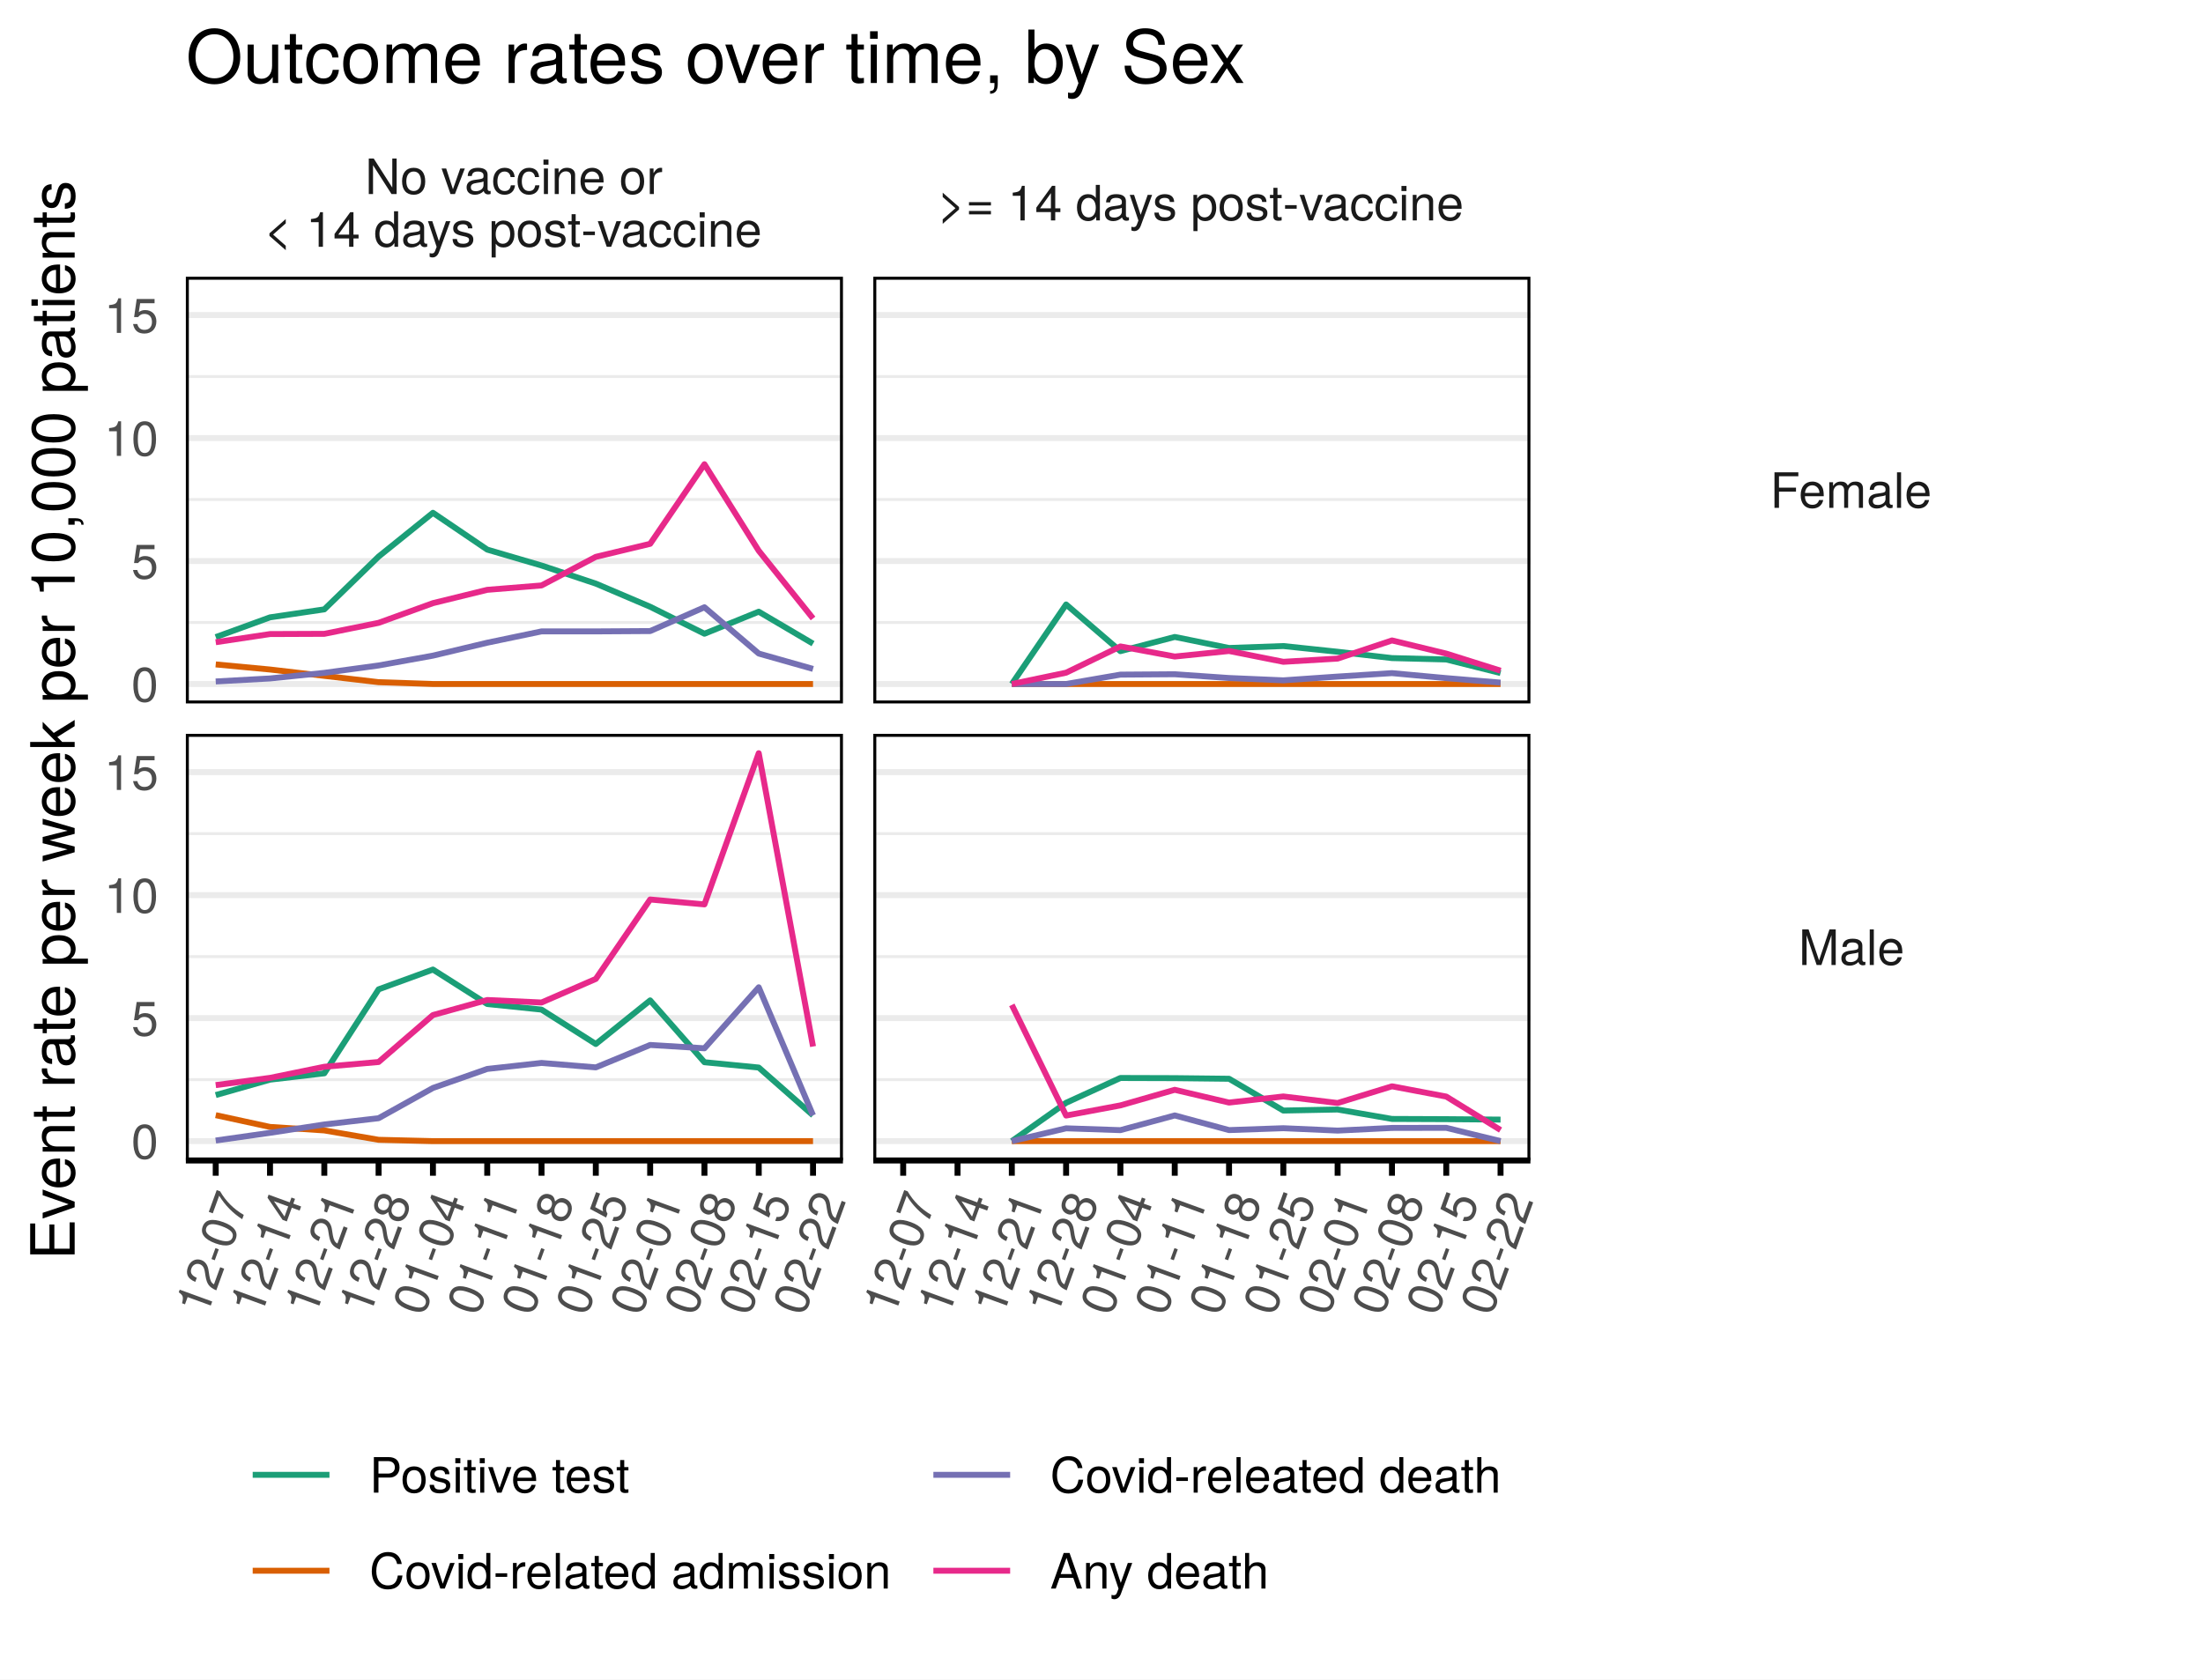
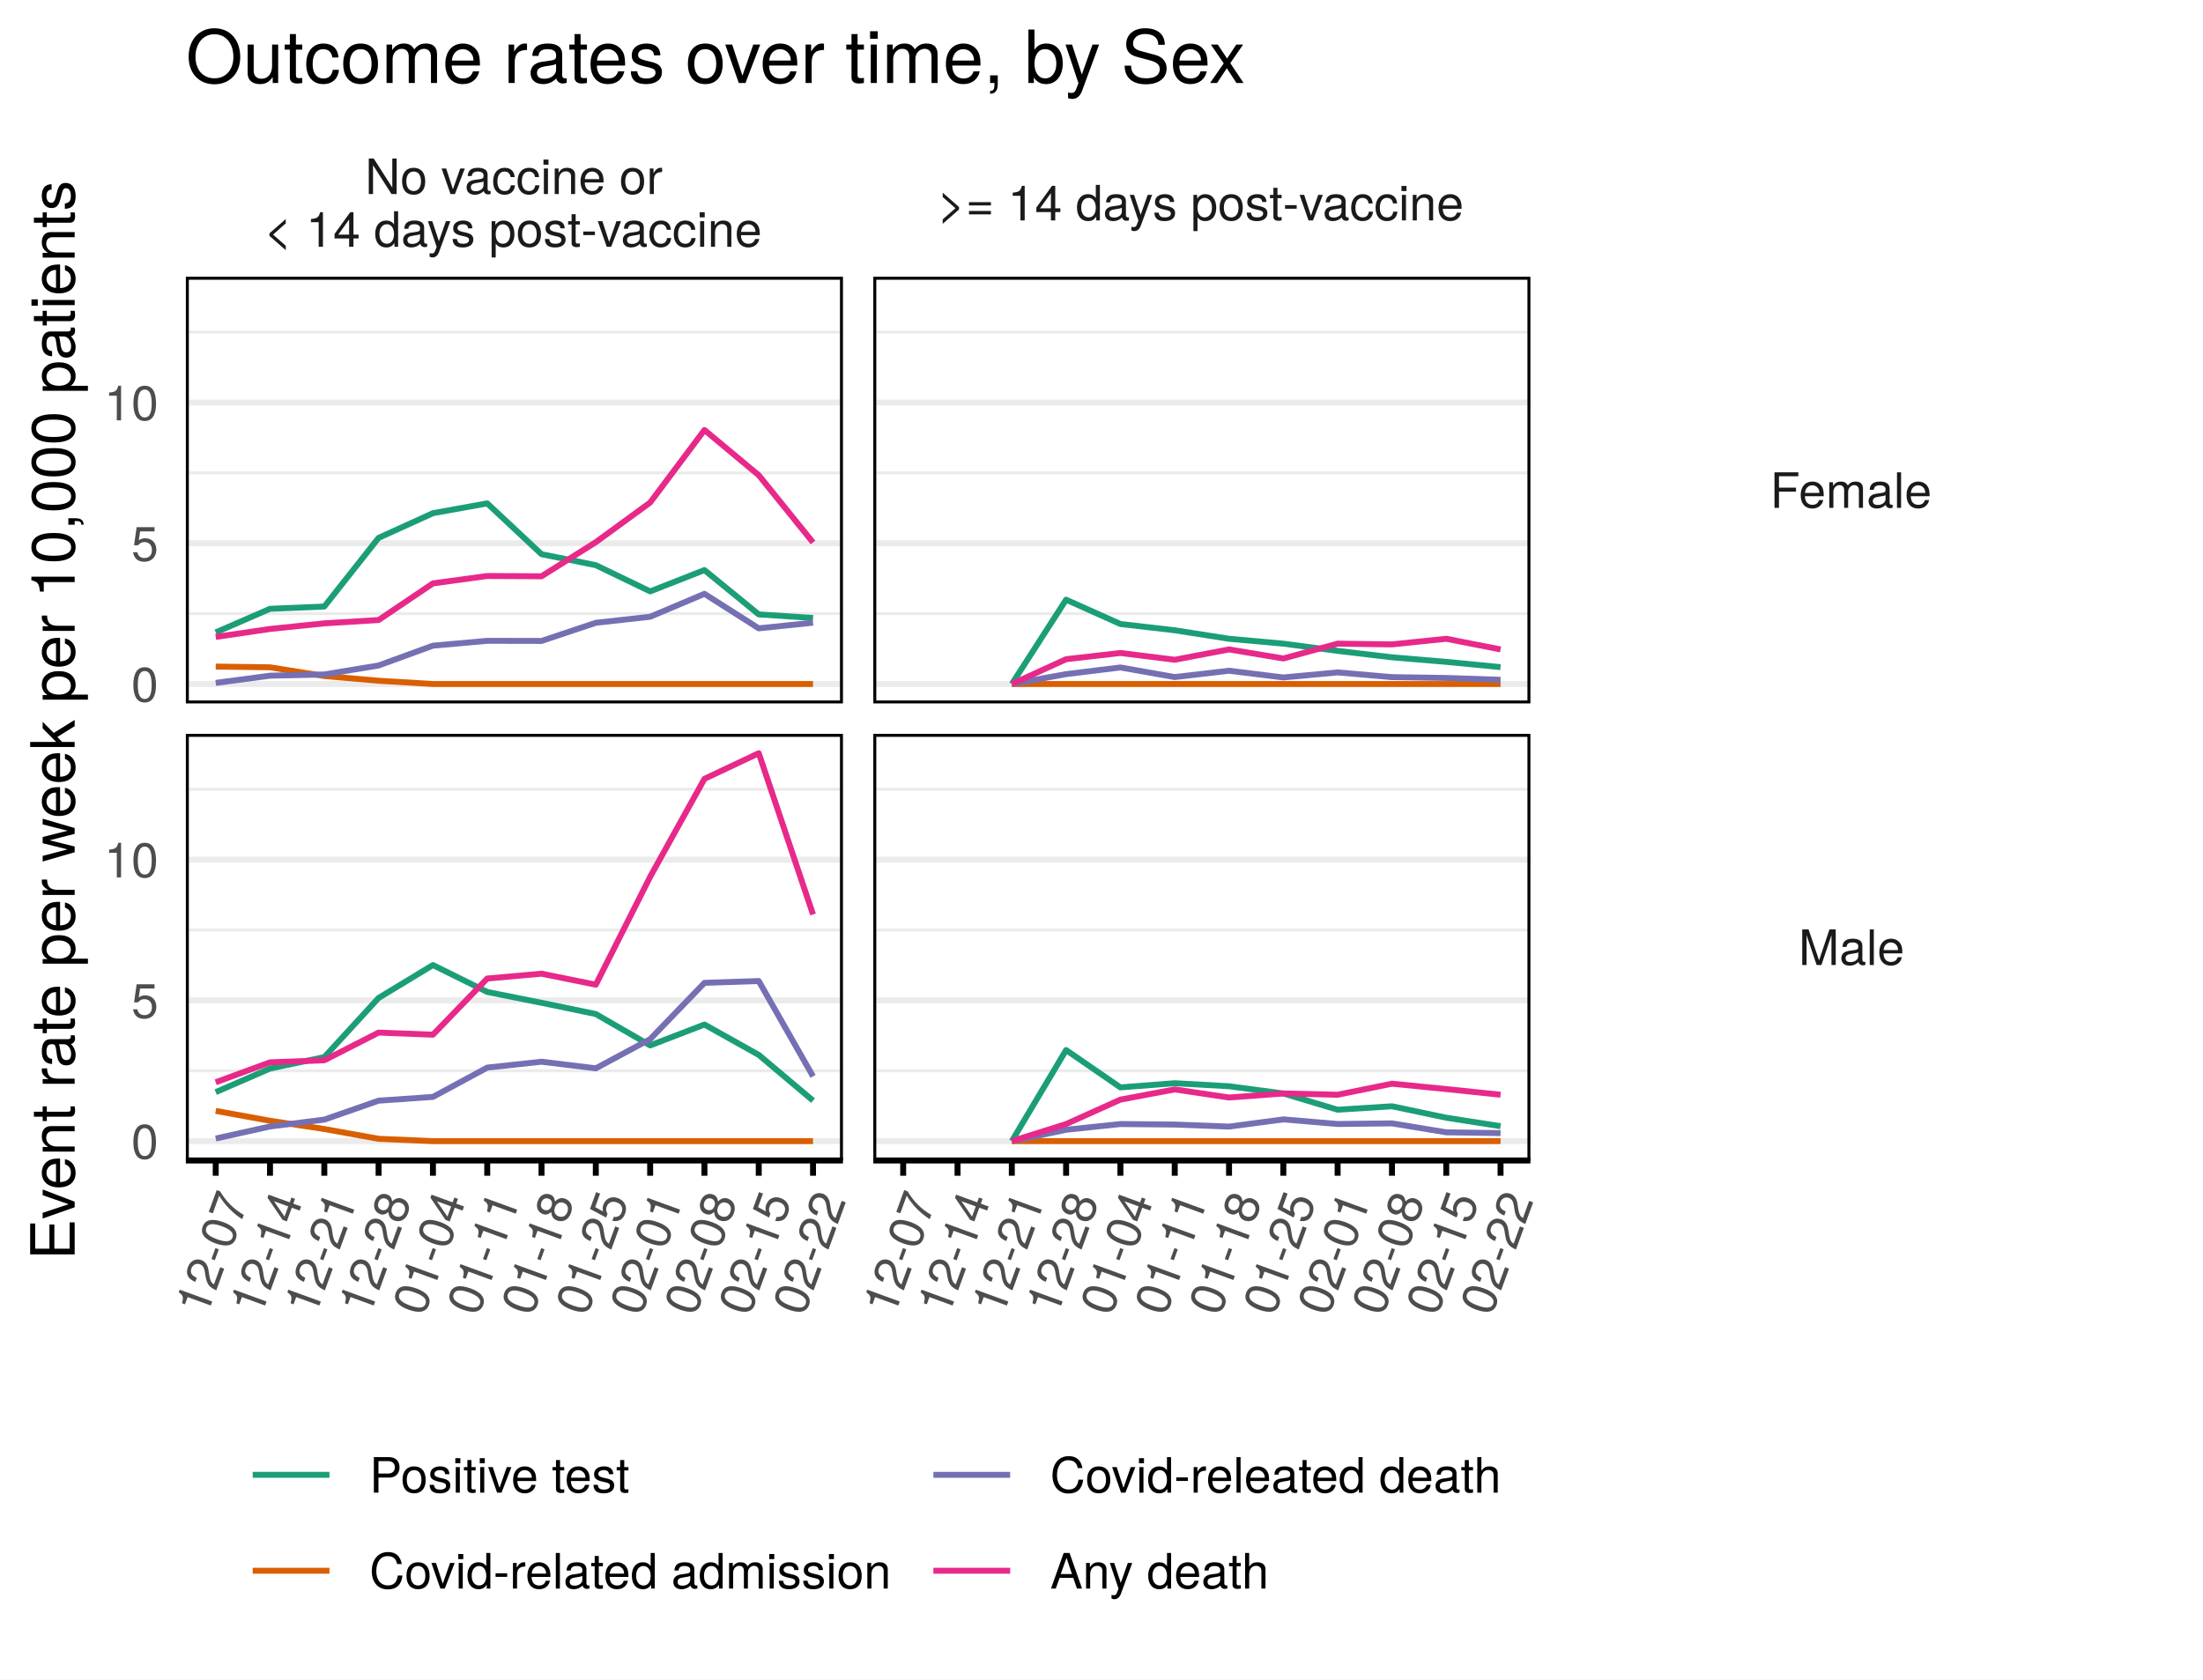
<svg xmlns="http://www.w3.org/2000/svg" viewBox="0 0 396.85 302.63">
  <defs>
    <style type="text/css">
    line, polyline, polygon, path, rect, circle {
      fill: none;
      stroke: #000000;
      stroke-linecap: round;
      stroke-linejoin: round;
      stroke-miterlimit: 10.00;
    }
  </style>
  </defs>
  <rect width="100%" height="100%" style="stroke: none; fill: #FFFFFF;" />
  <defs>
    <clipPath id="cpMzMuNDh8MTUxLjg1fDEyNi43NXw0OS44Nw==">
      <rect x="33.48" y="49.87" width="118.37" height="76.88" />
    </clipPath>
  </defs>
-   <polyline points="33.48,112.17 151.85,112.17 " style="stroke-width: 0.53; stroke: #EBEBEB; stroke-linecap: butt;" clip-path="url(#cpMzMuNDh8MTUxLjg1fDEyNi43NXw0OS44Nw==)" />
-   <polyline points="33.48,90.01 151.85,90.01 " style="stroke-width: 0.53; stroke: #EBEBEB; stroke-linecap: butt;" clip-path="url(#cpMzMuNDh8MTUxLjg1fDEyNi43NXw0OS44Nw==)" />
-   <polyline points="33.48,67.85 151.85,67.85 " style="stroke-width: 0.53; stroke: #EBEBEB; stroke-linecap: butt;" clip-path="url(#cpMzMuNDh8MTUxLjg1fDEyNi43NXw0OS44Nw==)" />
+   <polyline points="33.48,110.57 151.85,110.57 " style="stroke-width: 0.53; stroke: #EBEBEB; stroke-linecap: butt;" clip-path="url(#cpMzMuNDh8MTUxLjg1fDEyNi43NXw0OS44Nw==)" />
+   <polyline points="33.48,85.21 151.85,85.21 " style="stroke-width: 0.53; stroke: #EBEBEB; stroke-linecap: butt;" clip-path="url(#cpMzMuNDh8MTUxLjg1fDEyNi43NXw0OS44Nw==)" />
+   <polyline points="33.48,59.85 151.85,59.85 " style="stroke-width: 0.53; stroke: #EBEBEB; stroke-linecap: butt;" clip-path="url(#cpMzMuNDh8MTUxLjg1fDEyNi43NXw0OS44Nw==)" />
  <polyline points="33.48,123.25 151.85,123.25 " style="stroke-width: 1.07; stroke: #EBEBEB; stroke-linecap: butt;" clip-path="url(#cpMzMuNDh8MTUxLjg1fDEyNi43NXw0OS44Nw==)" />
-   <polyline points="33.48,101.09 151.85,101.09 " style="stroke-width: 1.07; stroke: #EBEBEB; stroke-linecap: butt;" clip-path="url(#cpMzMuNDh8MTUxLjg1fDEyNi43NXw0OS44Nw==)" />
-   <polyline points="33.48,78.93 151.85,78.93 " style="stroke-width: 1.07; stroke: #EBEBEB; stroke-linecap: butt;" clip-path="url(#cpMzMuNDh8MTUxLjg1fDEyNi43NXw0OS44Nw==)" />
-   <polyline points="33.48,56.77 151.85,56.77 " style="stroke-width: 1.07; stroke: #EBEBEB; stroke-linecap: butt;" clip-path="url(#cpMzMuNDh8MTUxLjg1fDEyNi43NXw0OS44Nw==)" />
-   <polyline points="38.86,114.80 48.64,111.24 58.42,109.80 68.20,100.29 77.99,92.40 87.77,99.03 97.55,101.90 107.33,105.16 117.12,109.33 126.90,114.19 136.68,110.22 146.46,115.98 " style="stroke-width: 1.07; stroke: #1B9E77; stroke-linecap: butt;" clip-path="url(#cpMzMuNDh8MTUxLjg1fDEyNi43NXw0OS44Nw==)" />
-   <polyline points="38.86,119.72 48.64,120.64 58.42,121.78 68.20,122.92 77.99,123.25 87.77,123.25 97.55,123.25 107.33,123.25 117.12,123.25 126.90,123.25 136.68,123.25 146.46,123.25 " style="stroke-width: 1.07; stroke: #D95F02; stroke-linecap: butt;" clip-path="url(#cpMzMuNDh8MTUxLjg1fDEyNi43NXw0OS44Nw==)" />
-   <polyline points="38.86,122.79 48.64,122.25 58.42,121.24 68.20,119.91 77.99,118.14 87.77,115.81 97.55,113.77 107.33,113.77 117.12,113.71 126.90,109.42 136.68,117.76 146.46,120.53 " style="stroke-width: 1.07; stroke: #7570B3; stroke-linecap: butt;" clip-path="url(#cpMzMuNDh8MTUxLjg1fDEyNi43NXw0OS44Nw==)" />
-   <polyline points="38.86,115.72 48.64,114.25 58.42,114.21 68.20,112.23 77.99,108.68 87.77,106.28 97.55,105.49 107.33,100.34 117.12,97.99 126.90,83.65 136.68,99.24 146.46,111.44 " style="stroke-width: 1.07; stroke: #E7298A; stroke-linecap: butt;" clip-path="url(#cpMzMuNDh8MTUxLjg1fDEyNi43NXw0OS44Nw==)" />
+   <polyline points="33.48,97.89 151.85,97.89 " style="stroke-width: 1.07; stroke: #EBEBEB; stroke-linecap: butt;" clip-path="url(#cpMzMuNDh8MTUxLjg1fDEyNi43NXw0OS44Nw==)" />
+   <polyline points="33.48,72.53 151.85,72.53 " style="stroke-width: 1.07; stroke: #EBEBEB; stroke-linecap: butt;" clip-path="url(#cpMzMuNDh8MTUxLjg1fDEyNi43NXw0OS44Nw==)" />
+   <polyline points="38.86,113.95 48.64,109.70 58.42,109.29 68.20,96.92 77.99,92.47 87.77,90.70 97.55,99.86 107.33,101.84 117.12,106.56 126.90,102.72 136.68,110.71 146.46,111.35 " style="stroke-width: 1.07; stroke: #1B9E77; stroke-linecap: butt;" clip-path="url(#cpMzMuNDh8MTUxLjg1fDEyNi43NXw0OS44Nw==)" />
+   <polyline points="38.86,120.11 48.64,120.24 58.42,121.81 68.20,122.66 77.99,123.25 87.77,123.25 97.55,123.25 107.33,123.25 117.12,123.25 126.90,123.25 136.68,123.25 146.46,123.25 " style="stroke-width: 1.07; stroke: #D95F02; stroke-linecap: butt;" clip-path="url(#cpMzMuNDh8MTUxLjg1fDEyNi43NXw0OS44Nw==)" />
+   <polyline points="38.86,123.05 48.64,121.75 58.42,121.53 68.20,119.91 77.99,116.34 87.77,115.47 97.55,115.49 107.33,112.22 117.12,111.13 126.90,107.00 136.68,113.22 146.46,112.20 " style="stroke-width: 1.07; stroke: #7570B3; stroke-linecap: butt;" clip-path="url(#cpMzMuNDh8MTUxLjg1fDEyNi43NXw0OS44Nw==)" />
+   <polyline points="38.86,114.77 48.64,113.33 58.42,112.32 68.20,111.72 77.99,105.12 87.77,103.79 97.55,103.84 107.33,97.69 117.12,90.55 126.90,77.48 136.68,85.63 146.46,97.75 " style="stroke-width: 1.07; stroke: #E7298A; stroke-linecap: butt;" clip-path="url(#cpMzMuNDh8MTUxLjg1fDEyNi43NXw0OS44Nw==)" />
  <rect x="33.48" y="49.87" width="118.37" height="76.88" style="stroke-width: 1.07;" clip-path="url(#cpMzMuNDh8MTUxLjg1fDEyNi43NXw0OS44Nw==)" />
  <defs>
    <clipPath id="cpMC4wMHwzOTYuODV8MzAyLjYzfDAuMDA=">
      <rect x="0.00" y="0.00" width="396.85" height="302.63" />
    </clipPath>
  </defs>
  <defs>
    <clipPath id="cpMzMuNDh8MTUxLjg1fDIwOS4xMXwxMzIuMjM=">
      <rect x="33.48" y="132.23" width="118.37" height="76.88" />
    </clipPath>
  </defs>
-   <polyline points="33.48,194.54 151.85,194.54 " style="stroke-width: 0.53; stroke: #EBEBEB; stroke-linecap: butt;" clip-path="url(#cpMzMuNDh8MTUxLjg1fDIwOS4xMXwxMzIuMjM=)" />
-   <polyline points="33.48,172.37 151.85,172.37 " style="stroke-width: 0.53; stroke: #EBEBEB; stroke-linecap: butt;" clip-path="url(#cpMzMuNDh8MTUxLjg1fDIwOS4xMXwxMzIuMjM=)" />
-   <polyline points="33.48,150.21 151.85,150.21 " style="stroke-width: 0.53; stroke: #EBEBEB; stroke-linecap: butt;" clip-path="url(#cpMzMuNDh8MTUxLjg1fDIwOS4xMXwxMzIuMjM=)" />
+   <polyline points="33.48,192.94 151.85,192.94 " style="stroke-width: 0.53; stroke: #EBEBEB; stroke-linecap: butt;" clip-path="url(#cpMzMuNDh8MTUxLjg1fDIwOS4xMXwxMzIuMjM=)" />
+   <polyline points="33.48,167.58 151.85,167.58 " style="stroke-width: 0.53; stroke: #EBEBEB; stroke-linecap: butt;" clip-path="url(#cpMzMuNDh8MTUxLjg1fDIwOS4xMXwxMzIuMjM=)" />
+   <polyline points="33.48,142.22 151.85,142.22 " style="stroke-width: 0.53; stroke: #EBEBEB; stroke-linecap: butt;" clip-path="url(#cpMzMuNDh8MTUxLjg1fDIwOS4xMXwxMzIuMjM=)" />
  <polyline points="33.48,205.62 151.85,205.62 " style="stroke-width: 1.07; stroke: #EBEBEB; stroke-linecap: butt;" clip-path="url(#cpMzMuNDh8MTUxLjg1fDIwOS4xMXwxMzIuMjM=)" />
-   <polyline points="33.48,183.45 151.85,183.45 " style="stroke-width: 1.07; stroke: #EBEBEB; stroke-linecap: butt;" clip-path="url(#cpMzMuNDh8MTUxLjg1fDIwOS4xMXwxMzIuMjM=)" />
-   <polyline points="33.48,161.29 151.85,161.29 " style="stroke-width: 1.07; stroke: #EBEBEB; stroke-linecap: butt;" clip-path="url(#cpMzMuNDh8MTUxLjg1fDIwOS4xMXwxMzIuMjM=)" />
-   <polyline points="33.48,139.13 151.85,139.13 " style="stroke-width: 1.07; stroke: #EBEBEB; stroke-linecap: butt;" clip-path="url(#cpMzMuNDh8MTUxLjg1fDIwOS4xMXwxMzIuMjM=)" />
-   <polyline points="38.86,197.32 48.64,194.54 58.42,193.40 68.20,178.27 77.99,174.70 87.77,180.91 97.55,181.92 107.33,188.12 117.12,180.26 126.90,191.40 136.68,192.36 146.46,200.97 " style="stroke-width: 1.07; stroke: #1B9E77; stroke-linecap: butt;" clip-path="url(#cpMzMuNDh8MTUxLjg1fDIwOS4xMXwxMzIuMjM=)" />
-   <polyline points="38.86,200.94 48.64,203.06 58.42,203.69 68.20,205.38 77.99,205.62 87.77,205.62 97.55,205.62 107.33,205.62 117.12,205.62 126.90,205.62 136.68,205.62 146.46,205.62 " style="stroke-width: 1.07; stroke: #D95F02; stroke-linecap: butt;" clip-path="url(#cpMzMuNDh8MTUxLjg1fDIwOS4xMXwxMzIuMjM=)" />
-   <polyline points="38.86,205.51 48.64,204.12 58.42,202.62 68.20,201.49 77.99,196.04 87.77,192.61 97.55,191.53 107.33,192.33 117.12,188.29 126.90,188.89 136.68,177.90 146.46,200.97 " style="stroke-width: 1.07; stroke: #7570B3; stroke-linecap: butt;" clip-path="url(#cpMzMuNDh8MTUxLjg1fDIwOS4xMXwxMzIuMjM=)" />
-   <polyline points="38.86,195.52 48.64,194.22 58.42,192.22 68.20,191.36 77.99,182.90 87.77,180.19 97.55,180.64 107.33,176.39 117.12,162.08 126.90,162.96 136.68,135.72 146.46,188.57 " style="stroke-width: 1.07; stroke: #E7298A; stroke-linecap: butt;" clip-path="url(#cpMzMuNDh8MTUxLjg1fDIwOS4xMXwxMzIuMjM=)" />
+   <polyline points="33.48,180.26 151.85,180.26 " style="stroke-width: 1.07; stroke: #EBEBEB; stroke-linecap: butt;" clip-path="url(#cpMzMuNDh8MTUxLjg1fDIwOS4xMXwxMzIuMjM=)" />
+   <polyline points="33.48,154.90 151.85,154.90 " style="stroke-width: 1.07; stroke: #EBEBEB; stroke-linecap: butt;" clip-path="url(#cpMzMuNDh8MTUxLjg1fDIwOS4xMXwxMzIuMjM=)" />
+   <polyline points="38.86,196.79 48.64,192.54 58.42,190.48 68.20,179.82 77.99,173.89 87.77,178.74 97.55,180.69 107.33,182.72 117.12,188.37 126.90,184.61 136.68,190.08 146.46,198.32 " style="stroke-width: 1.07; stroke: #1B9E77; stroke-linecap: butt;" clip-path="url(#cpMzMuNDh8MTUxLjg1fDIwOS4xMXwxMzIuMjM=)" />
+   <polyline points="38.86,200.17 48.64,201.95 58.42,203.44 68.20,205.20 77.99,205.62 87.77,205.62 97.55,205.62 107.33,205.62 117.12,205.62 126.90,205.62 136.68,205.62 146.46,205.62 " style="stroke-width: 1.07; stroke: #D95F02; stroke-linecap: butt;" clip-path="url(#cpMzMuNDh8MTUxLjg1fDIwOS4xMXwxMzIuMjM=)" />
+   <polyline points="38.86,205.15 48.64,202.98 58.42,201.74 68.20,198.33 77.99,197.65 87.77,192.37 97.55,191.31 107.33,192.50 117.12,187.24 126.90,177.10 136.68,176.77 146.46,193.95 " style="stroke-width: 1.07; stroke: #7570B3; stroke-linecap: butt;" clip-path="url(#cpMzMuNDh8MTUxLjg1fDIwOS4xMXwxMzIuMjM=)" />
+   <polyline points="38.86,195.01 48.64,191.42 58.42,191.05 68.20,186.06 77.99,186.44 87.77,176.32 97.55,175.45 107.33,177.43 117.12,157.99 126.90,140.34 136.68,135.72 146.46,164.77 " style="stroke-width: 1.07; stroke: #E7298A; stroke-linecap: butt;" clip-path="url(#cpMzMuNDh8MTUxLjg1fDIwOS4xMXwxMzIuMjM=)" />
  <rect x="33.48" y="132.23" width="118.37" height="76.88" style="stroke-width: 1.07;" clip-path="url(#cpMzMuNDh8MTUxLjg1fDIwOS4xMXwxMzIuMjM=)" />
  <defs>
    <clipPath id="cpMC4wMHwzOTYuODV8MzAyLjYzfDAuMDA=">
      <rect x="0.00" y="0.00" width="396.85" height="302.63" />
    </clipPath>
  </defs>
  <defs>
    <clipPath id="cpMTU3LjMyfDI3NS42OXwxMjYuNzV8NDkuODc=">
      <rect x="157.32" y="49.87" width="118.37" height="76.88" />
    </clipPath>
  </defs>
-   <polyline points="157.32,112.17 275.69,112.17 " style="stroke-width: 0.53; stroke: #EBEBEB; stroke-linecap: butt;" clip-path="url(#cpMTU3LjMyfDI3NS42OXwxMjYuNzV8NDkuODc=)" />
-   <polyline points="157.32,90.01 275.69,90.01 " style="stroke-width: 0.53; stroke: #EBEBEB; stroke-linecap: butt;" clip-path="url(#cpMTU3LjMyfDI3NS42OXwxMjYuNzV8NDkuODc=)" />
-   <polyline points="157.32,67.85 275.69,67.85 " style="stroke-width: 0.53; stroke: #EBEBEB; stroke-linecap: butt;" clip-path="url(#cpMTU3LjMyfDI3NS42OXwxMjYuNzV8NDkuODc=)" />
+   <polyline points="157.32,110.57 275.69,110.57 " style="stroke-width: 0.53; stroke: #EBEBEB; stroke-linecap: butt;" clip-path="url(#cpMTU3LjMyfDI3NS42OXwxMjYuNzV8NDkuODc=)" />
+   <polyline points="157.32,85.21 275.69,85.21 " style="stroke-width: 0.53; stroke: #EBEBEB; stroke-linecap: butt;" clip-path="url(#cpMTU3LjMyfDI3NS42OXwxMjYuNzV8NDkuODc=)" />
+   <polyline points="157.32,59.85 275.69,59.85 " style="stroke-width: 0.53; stroke: #EBEBEB; stroke-linecap: butt;" clip-path="url(#cpMTU3LjMyfDI3NS42OXwxMjYuNzV8NDkuODc=)" />
  <polyline points="157.32,123.25 275.69,123.25 " style="stroke-width: 1.07; stroke: #EBEBEB; stroke-linecap: butt;" clip-path="url(#cpMTU3LjMyfDI3NS42OXwxMjYuNzV8NDkuODc=)" />
-   <polyline points="157.32,101.09 275.69,101.09 " style="stroke-width: 1.07; stroke: #EBEBEB; stroke-linecap: butt;" clip-path="url(#cpMTU3LjMyfDI3NS42OXwxMjYuNzV8NDkuODc=)" />
-   <polyline points="157.32,78.93 275.69,78.93 " style="stroke-width: 1.07; stroke: #EBEBEB; stroke-linecap: butt;" clip-path="url(#cpMTU3LjMyfDI3NS42OXwxMjYuNzV8NDkuODc=)" />
-   <polyline points="157.32,56.77 275.69,56.77 " style="stroke-width: 1.07; stroke: #EBEBEB; stroke-linecap: butt;" clip-path="url(#cpMTU3LjMyfDI3NS42OXwxMjYuNzV8NDkuODc=)" />
-   <polyline points="182.27,123.25 192.05,108.92 201.83,117.33 211.62,114.77 221.40,116.76 231.18,116.41 240.96,117.44 250.75,118.58 260.53,118.83 270.31,121.28 " style="stroke-width: 1.07; stroke: #1B9E77; stroke-linecap: butt;" clip-path="url(#cpMTU3LjMyfDI3NS42OXwxMjYuNzV8NDkuODc=)" />
+   <polyline points="157.32,97.89 275.69,97.89 " style="stroke-width: 1.07; stroke: #EBEBEB; stroke-linecap: butt;" clip-path="url(#cpMTU3LjMyfDI3NS42OXwxMjYuNzV8NDkuODc=)" />
+   <polyline points="157.32,72.53 275.69,72.53 " style="stroke-width: 1.07; stroke: #EBEBEB; stroke-linecap: butt;" clip-path="url(#cpMTU3LjMyfDI3NS42OXwxMjYuNzV8NDkuODc=)" />
+   <polyline points="182.27,123.25 192.05,108.06 201.83,112.44 211.62,113.57 221.40,115.10 231.18,115.98 240.96,117.28 250.75,118.44 260.53,119.26 270.31,120.21 " style="stroke-width: 1.07; stroke: #1B9E77; stroke-linecap: butt;" clip-path="url(#cpMTU3LjMyfDI3NS42OXwxMjYuNzV8NDkuODc=)" />
  <polyline points="182.27,123.25 192.05,123.25 201.83,123.25 211.62,123.25 221.40,123.25 231.18,123.25 240.96,123.25 250.75,123.25 260.53,123.25 270.31,123.25 " style="stroke-width: 1.07; stroke: #D95F02; stroke-linecap: butt;" clip-path="url(#cpMTU3LjMyfDI3NS42OXwxMjYuNzV8NDkuODc=)" />
-   <polyline points="182.27,123.25 192.05,123.25 201.83,121.56 211.62,121.49 221.40,122.17 231.18,122.59 240.96,121.91 250.75,121.29 260.53,122.19 270.31,123.00 " style="stroke-width: 1.07; stroke: #7570B3; stroke-linecap: butt;" clip-path="url(#cpMTU3LjMyfDI3NS42OXwxMjYuNzV8NDkuODc=)" />
-   <polyline points="182.27,123.25 192.05,121.21 201.83,116.48 211.62,118.30 221.40,117.30 231.18,119.25 240.96,118.67 250.75,115.40 260.53,117.77 270.31,120.85 " style="stroke-width: 1.07; stroke: #E7298A; stroke-linecap: butt;" clip-path="url(#cpMTU3LjMyfDI3NS42OXwxMjYuNzV8NDkuODc=)" />
+   <polyline points="182.27,123.25 192.05,121.47 201.83,120.27 211.62,122.00 221.40,120.86 231.18,122.07 240.96,121.16 250.75,122.01 260.53,122.16 270.31,122.49 " style="stroke-width: 1.07; stroke: #7570B3; stroke-linecap: butt;" clip-path="url(#cpMTU3LjMyfDI3NS42OXwxMjYuNzV8NDkuODc=)" />
+   <polyline points="182.27,123.25 192.05,118.78 201.83,117.66 211.62,118.88 221.40,117.02 231.18,118.65 240.96,115.98 250.75,116.11 260.53,115.10 270.31,117.02 " style="stroke-width: 1.07; stroke: #E7298A; stroke-linecap: butt;" clip-path="url(#cpMTU3LjMyfDI3NS42OXwxMjYuNzV8NDkuODc=)" />
  <rect x="157.32" y="49.87" width="118.37" height="76.88" style="stroke-width: 1.07;" clip-path="url(#cpMTU3LjMyfDI3NS42OXwxMjYuNzV8NDkuODc=)" />
  <defs>
    <clipPath id="cpMC4wMHwzOTYuODV8MzAyLjYzfDAuMDA=">
      <rect x="0.00" y="0.00" width="396.85" height="302.63" />
    </clipPath>
  </defs>
  <defs>
    <clipPath id="cpMTU3LjMyfDI3NS42OXwyMDkuMTF8MTMyLjIz">
      <rect x="157.32" y="132.23" width="118.37" height="76.88" />
    </clipPath>
  </defs>
-   <polyline points="157.32,194.54 275.69,194.54 " style="stroke-width: 0.53; stroke: #EBEBEB; stroke-linecap: butt;" clip-path="url(#cpMTU3LjMyfDI3NS42OXwyMDkuMTF8MTMyLjIz)" />
-   <polyline points="157.32,172.37 275.69,172.37 " style="stroke-width: 0.53; stroke: #EBEBEB; stroke-linecap: butt;" clip-path="url(#cpMTU3LjMyfDI3NS42OXwyMDkuMTF8MTMyLjIz)" />
-   <polyline points="157.32,150.21 275.69,150.21 " style="stroke-width: 0.53; stroke: #EBEBEB; stroke-linecap: butt;" clip-path="url(#cpMTU3LjMyfDI3NS42OXwyMDkuMTF8MTMyLjIz)" />
+   <polyline points="157.32,192.94 275.69,192.94 " style="stroke-width: 0.53; stroke: #EBEBEB; stroke-linecap: butt;" clip-path="url(#cpMTU3LjMyfDI3NS42OXwyMDkuMTF8MTMyLjIz)" />
+   <polyline points="157.32,167.58 275.69,167.58 " style="stroke-width: 0.53; stroke: #EBEBEB; stroke-linecap: butt;" clip-path="url(#cpMTU3LjMyfDI3NS42OXwyMDkuMTF8MTMyLjIz)" />
+   <polyline points="157.32,142.22 275.69,142.22 " style="stroke-width: 0.53; stroke: #EBEBEB; stroke-linecap: butt;" clip-path="url(#cpMTU3LjMyfDI3NS42OXwyMDkuMTF8MTMyLjIz)" />
  <polyline points="157.32,205.62 275.69,205.62 " style="stroke-width: 1.07; stroke: #EBEBEB; stroke-linecap: butt;" clip-path="url(#cpMTU3LjMyfDI3NS42OXwyMDkuMTF8MTMyLjIz)" />
-   <polyline points="157.32,183.45 275.69,183.45 " style="stroke-width: 1.07; stroke: #EBEBEB; stroke-linecap: butt;" clip-path="url(#cpMTU3LjMyfDI3NS42OXwyMDkuMTF8MTMyLjIz)" />
-   <polyline points="157.32,161.29 275.69,161.29 " style="stroke-width: 1.07; stroke: #EBEBEB; stroke-linecap: butt;" clip-path="url(#cpMTU3LjMyfDI3NS42OXwyMDkuMTF8MTMyLjIz)" />
-   <polyline points="157.32,139.13 275.69,139.13 " style="stroke-width: 1.07; stroke: #EBEBEB; stroke-linecap: butt;" clip-path="url(#cpMTU3LjMyfDI3NS42OXwyMDkuMTF8MTMyLjIz)" />
-   <polyline points="182.27,205.62 192.05,198.71 201.83,194.24 211.62,194.27 221.40,194.38 231.18,200.11 240.96,199.92 250.75,201.62 260.53,201.66 270.31,201.74 " style="stroke-width: 1.07; stroke: #1B9E77; stroke-linecap: butt;" clip-path="url(#cpMTU3LjMyfDI3NS42OXwyMDkuMTF8MTMyLjIz)" />
+   <polyline points="157.32,180.26 275.69,180.26 " style="stroke-width: 1.07; stroke: #EBEBEB; stroke-linecap: butt;" clip-path="url(#cpMTU3LjMyfDI3NS42OXwyMDkuMTF8MTMyLjIz)" />
+   <polyline points="157.32,154.90 275.69,154.90 " style="stroke-width: 1.07; stroke: #EBEBEB; stroke-linecap: butt;" clip-path="url(#cpMTU3LjMyfDI3NS42OXwyMDkuMTF8MTMyLjIz)" />
+   <polyline points="182.27,205.62 192.05,189.21 201.83,195.94 211.62,195.18 221.40,195.73 231.18,197.03 240.96,199.96 250.75,199.34 260.53,201.40 270.31,202.93 " style="stroke-width: 1.07; stroke: #1B9E77; stroke-linecap: butt;" clip-path="url(#cpMTU3LjMyfDI3NS42OXwyMDkuMTF8MTMyLjIz)" />
  <polyline points="182.27,205.62 192.05,205.62 201.83,205.62 211.62,205.62 221.40,205.62 231.18,205.62 240.96,205.62 250.75,205.62 260.53,205.62 270.31,205.62 " style="stroke-width: 1.07; stroke: #D95F02; stroke-linecap: butt;" clip-path="url(#cpMTU3LjMyfDI3NS42OXwyMDkuMTF8MTMyLjIz)" />
-   <polyline points="182.27,205.62 192.05,203.31 201.83,203.64 211.62,200.99 221.40,203.63 231.18,203.29 240.96,203.72 250.75,203.24 260.53,203.22 270.31,205.62 " style="stroke-width: 1.07; stroke: #7570B3; stroke-linecap: butt;" clip-path="url(#cpMTU3LjMyfDI3NS42OXwyMDkuMTF8MTMyLjIz)" />
-   <polyline points="182.27,181.07 192.05,201.01 201.83,199.18 211.62,196.37 221.40,198.67 231.18,197.57 240.96,198.75 250.75,195.74 260.53,197.59 270.31,203.62 " style="stroke-width: 1.07; stroke: #E7298A; stroke-linecap: butt;" clip-path="url(#cpMTU3LjMyfDI3NS42OXwyMDkuMTF8MTMyLjIz)" />
+   <polyline points="182.27,205.62 192.05,203.57 201.83,202.54 211.62,202.63 221.40,203.00 231.18,201.70 240.96,202.53 250.75,202.42 260.53,204.03 270.31,204.17 " style="stroke-width: 1.07; stroke: #7570B3; stroke-linecap: butt;" clip-path="url(#cpMTU3LjMyfDI3NS42OXwyMDkuMTF8MTMyLjIz)" />
+   <polyline points="182.27,205.62 192.05,202.54 201.83,198.14 211.62,196.30 221.40,197.76 231.18,197.03 240.96,197.26 250.75,195.27 260.53,196.24 270.31,197.26 " style="stroke-width: 1.07; stroke: #E7298A; stroke-linecap: butt;" clip-path="url(#cpMTU3LjMyfDI3NS42OXwyMDkuMTF8MTMyLjIz)" />
  <rect x="157.32" y="132.23" width="118.37" height="76.88" style="stroke-width: 1.07;" clip-path="url(#cpMTU3LjMyfDI3NS42OXwyMDkuMTF8MTMyLjIz)" />
  <defs>
    <clipPath id="cpMC4wMHwzOTYuODV8MzAyLjYzfDAuMDA=">
      <rect x="0.00" y="0.00" width="396.85" height="302.63" />
    </clipPath>
  </defs>
  <defs>
    <clipPath id="cpMzMuNDh8MTUxLjg1fDQ5Ljg3fDIzLjE1">
      <rect x="33.48" y="23.15" width="118.37" height="26.71" />
    </clipPath>
  </defs>
  <defs>
    <clipPath id="cpMzMuNDh8MTUxLjg1fDQ5LjgxfDIzLjIx">
      <rect x="33.48" y="23.21" width="118.37" height="26.60" />
    </clipPath>
  </defs>
  <g clip-path="url(#cpMzMuNDh8MTUxLjg1fDQ5LjgxfDIzLjIx)">
    <text x="65.76" y="34.97" style="font-size: 8.80px; fill: #1A1A1A; font-family: TeX Gyre Heros;" textLength="53.79px" lengthAdjust="spacingAndGlyphs">No vaccine or</text>
  </g>
  <g clip-path="url(#cpMzMuNDh8MTUxLjg1fDQ5LjgxfDIzLjIx)">
    <text x="47.54" y="44.47" style="font-size: 8.80px; fill: #1A1A1A; font-family: TeX Gyre Heros;" textLength="90.24px" lengthAdjust="spacingAndGlyphs">&lt; 14 days post-vaccine</text>
  </g>
  <defs>
    <clipPath id="cpMzMuNDh8MTUxLjg1fDQ5Ljg3fDIzLjE1">
      <rect x="33.48" y="23.15" width="118.37" height="26.71" />
    </clipPath>
  </defs>
  <defs>
    <clipPath id="cpMC4wMHwzOTYuODV8MzAyLjYzfDAuMDA=">
      <rect x="0.00" y="0.00" width="396.85" height="302.63" />
    </clipPath>
  </defs>
  <defs>
    <clipPath id="cpMTU3LjMyfDI3NS42OXw0OS44N3wyMy4xNQ==">
      <rect x="157.32" y="23.15" width="118.37" height="26.71" />
    </clipPath>
  </defs>
  <defs>
    <clipPath id="cpMTU3LjMyfDI3NS42OXw0OS44MXwyMy4yMQ==">
      <rect x="157.32" y="23.21" width="118.37" height="26.60" />
    </clipPath>
  </defs>
  <g clip-path="url(#cpMTU3LjMyfDI3NS42OXw0OS44MXwyMy4yMQ==)">
    <text x="168.82" y="39.72" style="font-size: 8.80px; fill: #1A1A1A; font-family: TeX Gyre Heros;" textLength="95.38px" lengthAdjust="spacingAndGlyphs">&gt;= 14 days post-vaccine</text>
  </g>
  <defs>
    <clipPath id="cpMTU3LjMyfDI3NS42OXw0OS44N3wyMy4xNQ==">
      <rect x="157.32" y="23.15" width="118.37" height="26.71" />
    </clipPath>
  </defs>
  <defs>
    <clipPath id="cpMC4wMHwzOTYuODV8MzAyLjYzfDAuMDA=">
      <rect x="0.00" y="0.00" width="396.85" height="302.63" />
    </clipPath>
  </defs>
  <defs>
    <clipPath id="cpMjc1LjY5fDM5MS4zN3wxMjYuNzV8NDkuODc=">
      <rect x="275.69" y="49.87" width="115.68" height="76.88" />
    </clipPath>
  </defs>
  <defs>
    <clipPath id="cpMzE0LjQ4fDM1Mi41OXwxMjYuNzV8NDkuODc=">
      <rect x="314.48" y="49.87" width="38.11" height="76.88" />
    </clipPath>
  </defs>
  <g clip-path="url(#cpMzE0LjQ4fDM1Mi41OXwxMjYuNzV8NDkuODc=)">
    <text x="318.86" y="91.51" style="font-size: 8.80px; fill: #1A1A1A; font-family: TeX Gyre Heros;" textLength="29.34px" lengthAdjust="spacingAndGlyphs">Female</text>
  </g>
  <defs>
    <clipPath id="cpMjc1LjY5fDM5MS4zN3wxMjYuNzV8NDkuODc=">
      <rect x="275.69" y="49.87" width="115.68" height="76.88" />
    </clipPath>
  </defs>
  <defs>
    <clipPath id="cpMC4wMHwzOTYuODV8MzAyLjYzfDAuMDA=">
      <rect x="0.00" y="0.00" width="396.85" height="302.63" />
    </clipPath>
  </defs>
  <defs>
    <clipPath id="cpMjc1LjY5fDM5MS4zN3wyMDkuMTF8MTMyLjIz">
      <rect x="275.69" y="132.23" width="115.68" height="76.88" />
    </clipPath>
  </defs>
  <defs>
    <clipPath id="cpMzE0LjQ4fDM1Mi41OXwyMDkuMTF8MTMyLjIz">
      <rect x="314.48" y="132.23" width="38.11" height="76.88" />
    </clipPath>
  </defs>
  <g clip-path="url(#cpMzE0LjQ4fDM1Mi41OXwyMDkuMTF8MTMyLjIz)">
    <text x="324.00" y="173.88" style="font-size: 8.80px; fill: #1A1A1A; font-family: TeX Gyre Heros;" textLength="19.07px" lengthAdjust="spacingAndGlyphs">Male</text>
  </g>
  <defs>
    <clipPath id="cpMjc1LjY5fDM5MS4zN3wyMDkuMTF8MTMyLjIz">
      <rect x="275.69" y="132.23" width="115.68" height="76.88" />
    </clipPath>
  </defs>
  <defs>
    <clipPath id="cpMC4wMHwzOTYuODV8MzAyLjYzfDAuMDA=">
      <rect x="0.00" y="0.00" width="396.85" height="302.63" />
    </clipPath>
  </defs>
  <polyline points="33.48,209.11 151.85,209.11 " style="stroke-width: 1.07; stroke-linecap: butt;" clip-path="url(#cpMC4wMHwzOTYuODV8MzAyLjYzfDAuMDA=)" />
  <polyline points="38.86,211.85 38.86,209.11 " style="stroke-width: 1.07; stroke-linecap: butt;" clip-path="url(#cpMC4wMHwzOTYuODV8MzAyLjYzfDAuMDA=)" />
  <polyline points="48.64,211.85 48.64,209.11 " style="stroke-width: 1.07; stroke-linecap: butt;" clip-path="url(#cpMC4wMHwzOTYuODV8MzAyLjYzfDAuMDA=)" />
  <polyline points="58.42,211.85 58.42,209.11 " style="stroke-width: 1.07; stroke-linecap: butt;" clip-path="url(#cpMC4wMHwzOTYuODV8MzAyLjYzfDAuMDA=)" />
  <polyline points="68.20,211.85 68.20,209.11 " style="stroke-width: 1.07; stroke-linecap: butt;" clip-path="url(#cpMC4wMHwzOTYuODV8MzAyLjYzfDAuMDA=)" />
  <polyline points="77.99,211.85 77.99,209.11 " style="stroke-width: 1.07; stroke-linecap: butt;" clip-path="url(#cpMC4wMHwzOTYuODV8MzAyLjYzfDAuMDA=)" />
  <polyline points="87.77,211.85 87.77,209.11 " style="stroke-width: 1.07; stroke-linecap: butt;" clip-path="url(#cpMC4wMHwzOTYuODV8MzAyLjYzfDAuMDA=)" />
  <polyline points="97.55,211.85 97.55,209.11 " style="stroke-width: 1.07; stroke-linecap: butt;" clip-path="url(#cpMC4wMHwzOTYuODV8MzAyLjYzfDAuMDA=)" />
  <polyline points="107.33,211.85 107.33,209.11 " style="stroke-width: 1.07; stroke-linecap: butt;" clip-path="url(#cpMC4wMHwzOTYuODV8MzAyLjYzfDAuMDA=)" />
  <polyline points="117.12,211.85 117.12,209.11 " style="stroke-width: 1.07; stroke-linecap: butt;" clip-path="url(#cpMC4wMHwzOTYuODV8MzAyLjYzfDAuMDA=)" />
  <polyline points="126.90,211.85 126.90,209.11 " style="stroke-width: 1.07; stroke-linecap: butt;" clip-path="url(#cpMC4wMHwzOTYuODV8MzAyLjYzfDAuMDA=)" />
  <polyline points="136.68,211.85 136.68,209.11 " style="stroke-width: 1.07; stroke-linecap: butt;" clip-path="url(#cpMC4wMHwzOTYuODV8MzAyLjYzfDAuMDA=)" />
  <polyline points="146.46,211.85 146.46,209.11 " style="stroke-width: 1.07; stroke-linecap: butt;" clip-path="url(#cpMC4wMHwzOTYuODV8MzAyLjYzfDAuMDA=)" />
  <g clip-path="url(#cpMC4wMHwzOTYuODV8MzAyLjYzfDAuMDA=)">
    <text transform="translate(37.19,237.38) rotate(-70)" style="font-size: 8.80px; fill: #4D4D4D; font-family: TeX Gyre Heros;" textLength="22.50px" lengthAdjust="spacingAndGlyphs">12-07</text>
  </g>
  <g clip-path="url(#cpMC4wMHwzOTYuODV8MzAyLjYzfDAuMDA=)">
    <text transform="translate(46.97,237.38) rotate(-70)" style="font-size: 8.80px; fill: #4D4D4D; font-family: TeX Gyre Heros;" textLength="22.50px" lengthAdjust="spacingAndGlyphs">12-14</text>
  </g>
  <g clip-path="url(#cpMC4wMHwzOTYuODV8MzAyLjYzfDAuMDA=)">
    <text transform="translate(56.75,237.38) rotate(-70)" style="font-size: 8.80px; fill: #4D4D4D; font-family: TeX Gyre Heros;" textLength="22.50px" lengthAdjust="spacingAndGlyphs">12-21</text>
  </g>
  <g clip-path="url(#cpMC4wMHwzOTYuODV8MzAyLjYzfDAuMDA=)">
    <text transform="translate(66.54,237.38) rotate(-70)" style="font-size: 8.80px; fill: #4D4D4D; font-family: TeX Gyre Heros;" textLength="22.50px" lengthAdjust="spacingAndGlyphs">12-28</text>
  </g>
  <g clip-path="url(#cpMC4wMHwzOTYuODV8MzAyLjYzfDAuMDA=)">
    <text transform="translate(76.32,237.38) rotate(-70)" style="font-size: 8.80px; fill: #4D4D4D; font-family: TeX Gyre Heros;" textLength="22.50px" lengthAdjust="spacingAndGlyphs">01-04</text>
  </g>
  <g clip-path="url(#cpMC4wMHwzOTYuODV8MzAyLjYzfDAuMDA=)">
    <text transform="translate(86.10,237.38) rotate(-70)" style="font-size: 8.80px; fill: #4D4D4D; font-family: TeX Gyre Heros;" textLength="22.50px" lengthAdjust="spacingAndGlyphs">01-11</text>
  </g>
  <g clip-path="url(#cpMC4wMHwzOTYuODV8MzAyLjYzfDAuMDA=)">
    <text transform="translate(95.88,237.38) rotate(-70)" style="font-size: 8.80px; fill: #4D4D4D; font-family: TeX Gyre Heros;" textLength="22.50px" lengthAdjust="spacingAndGlyphs">01-18</text>
  </g>
  <g clip-path="url(#cpMC4wMHwzOTYuODV8MzAyLjYzfDAuMDA=)">
    <text transform="translate(105.67,237.38) rotate(-70)" style="font-size: 8.80px; fill: #4D4D4D; font-family: TeX Gyre Heros;" textLength="22.50px" lengthAdjust="spacingAndGlyphs">01-25</text>
  </g>
  <g clip-path="url(#cpMC4wMHwzOTYuODV8MzAyLjYzfDAuMDA=)">
    <text transform="translate(115.45,237.38) rotate(-70)" style="font-size: 8.80px; fill: #4D4D4D; font-family: TeX Gyre Heros;" textLength="22.50px" lengthAdjust="spacingAndGlyphs">02-01</text>
  </g>
  <g clip-path="url(#cpMC4wMHwzOTYuODV8MzAyLjYzfDAuMDA=)">
    <text transform="translate(125.23,237.38) rotate(-70)" style="font-size: 8.80px; fill: #4D4D4D; font-family: TeX Gyre Heros;" textLength="22.50px" lengthAdjust="spacingAndGlyphs">02-08</text>
  </g>
  <g clip-path="url(#cpMC4wMHwzOTYuODV8MzAyLjYzfDAuMDA=)">
    <text transform="translate(135.01,237.38) rotate(-70)" style="font-size: 8.80px; fill: #4D4D4D; font-family: TeX Gyre Heros;" textLength="22.50px" lengthAdjust="spacingAndGlyphs">02-15</text>
  </g>
  <g clip-path="url(#cpMC4wMHwzOTYuODV8MzAyLjYzfDAuMDA=)">
    <text transform="translate(144.80,237.38) rotate(-70)" style="font-size: 8.80px; fill: #4D4D4D; font-family: TeX Gyre Heros;" textLength="22.50px" lengthAdjust="spacingAndGlyphs">02-22</text>
  </g>
  <polyline points="157.32,209.11 275.69,209.11 " style="stroke-width: 1.07; stroke-linecap: butt;" clip-path="url(#cpMC4wMHwzOTYuODV8MzAyLjYzfDAuMDA=)" />
  <polyline points="162.70,211.85 162.70,209.11 " style="stroke-width: 1.07; stroke-linecap: butt;" clip-path="url(#cpMC4wMHwzOTYuODV8MzAyLjYzfDAuMDA=)" />
  <polyline points="172.49,211.85 172.49,209.11 " style="stroke-width: 1.07; stroke-linecap: butt;" clip-path="url(#cpMC4wMHwzOTYuODV8MzAyLjYzfDAuMDA=)" />
  <polyline points="182.27,211.85 182.27,209.11 " style="stroke-width: 1.07; stroke-linecap: butt;" clip-path="url(#cpMC4wMHwzOTYuODV8MzAyLjYzfDAuMDA=)" />
  <polyline points="192.05,211.85 192.05,209.11 " style="stroke-width: 1.07; stroke-linecap: butt;" clip-path="url(#cpMC4wMHwzOTYuODV8MzAyLjYzfDAuMDA=)" />
  <polyline points="201.83,211.85 201.83,209.11 " style="stroke-width: 1.07; stroke-linecap: butt;" clip-path="url(#cpMC4wMHwzOTYuODV8MzAyLjYzfDAuMDA=)" />
  <polyline points="211.62,211.85 211.62,209.11 " style="stroke-width: 1.07; stroke-linecap: butt;" clip-path="url(#cpMC4wMHwzOTYuODV8MzAyLjYzfDAuMDA=)" />
  <polyline points="221.40,211.85 221.40,209.11 " style="stroke-width: 1.07; stroke-linecap: butt;" clip-path="url(#cpMC4wMHwzOTYuODV8MzAyLjYzfDAuMDA=)" />
  <polyline points="231.18,211.85 231.18,209.11 " style="stroke-width: 1.07; stroke-linecap: butt;" clip-path="url(#cpMC4wMHwzOTYuODV8MzAyLjYzfDAuMDA=)" />
  <polyline points="240.96,211.85 240.96,209.11 " style="stroke-width: 1.07; stroke-linecap: butt;" clip-path="url(#cpMC4wMHwzOTYuODV8MzAyLjYzfDAuMDA=)" />
  <polyline points="250.75,211.85 250.75,209.11 " style="stroke-width: 1.07; stroke-linecap: butt;" clip-path="url(#cpMC4wMHwzOTYuODV8MzAyLjYzfDAuMDA=)" />
  <polyline points="260.53,211.85 260.53,209.11 " style="stroke-width: 1.07; stroke-linecap: butt;" clip-path="url(#cpMC4wMHwzOTYuODV8MzAyLjYzfDAuMDA=)" />
  <polyline points="270.31,211.85 270.31,209.11 " style="stroke-width: 1.07; stroke-linecap: butt;" clip-path="url(#cpMC4wMHwzOTYuODV8MzAyLjYzfDAuMDA=)" />
  <g clip-path="url(#cpMC4wMHwzOTYuODV8MzAyLjYzfDAuMDA=)">
    <text transform="translate(161.04,237.38) rotate(-70)" style="font-size: 8.80px; fill: #4D4D4D; font-family: TeX Gyre Heros;" textLength="22.50px" lengthAdjust="spacingAndGlyphs">12-07</text>
  </g>
  <g clip-path="url(#cpMC4wMHwzOTYuODV8MzAyLjYzfDAuMDA=)">
    <text transform="translate(170.82,237.38) rotate(-70)" style="font-size: 8.80px; fill: #4D4D4D; font-family: TeX Gyre Heros;" textLength="22.50px" lengthAdjust="spacingAndGlyphs">12-14</text>
  </g>
  <g clip-path="url(#cpMC4wMHwzOTYuODV8MzAyLjYzfDAuMDA=)">
    <text transform="translate(180.60,237.38) rotate(-70)" style="font-size: 8.80px; fill: #4D4D4D; font-family: TeX Gyre Heros;" textLength="22.50px" lengthAdjust="spacingAndGlyphs">12-21</text>
  </g>
  <g clip-path="url(#cpMC4wMHwzOTYuODV8MzAyLjYzfDAuMDA=)">
    <text transform="translate(190.38,237.38) rotate(-70)" style="font-size: 8.80px; fill: #4D4D4D; font-family: TeX Gyre Heros;" textLength="22.50px" lengthAdjust="spacingAndGlyphs">12-28</text>
  </g>
  <g clip-path="url(#cpMC4wMHwzOTYuODV8MzAyLjYzfDAuMDA=)">
    <text transform="translate(200.17,237.38) rotate(-70)" style="font-size: 8.80px; fill: #4D4D4D; font-family: TeX Gyre Heros;" textLength="22.50px" lengthAdjust="spacingAndGlyphs">01-04</text>
  </g>
  <g clip-path="url(#cpMC4wMHwzOTYuODV8MzAyLjYzfDAuMDA=)">
    <text transform="translate(209.95,237.38) rotate(-70)" style="font-size: 8.80px; fill: #4D4D4D; font-family: TeX Gyre Heros;" textLength="22.50px" lengthAdjust="spacingAndGlyphs">01-11</text>
  </g>
  <g clip-path="url(#cpMC4wMHwzOTYuODV8MzAyLjYzfDAuMDA=)">
    <text transform="translate(219.73,237.38) rotate(-70)" style="font-size: 8.80px; fill: #4D4D4D; font-family: TeX Gyre Heros;" textLength="22.50px" lengthAdjust="spacingAndGlyphs">01-18</text>
  </g>
  <g clip-path="url(#cpMC4wMHwzOTYuODV8MzAyLjYzfDAuMDA=)">
    <text transform="translate(229.51,237.38) rotate(-70)" style="font-size: 8.80px; fill: #4D4D4D; font-family: TeX Gyre Heros;" textLength="22.50px" lengthAdjust="spacingAndGlyphs">01-25</text>
  </g>
  <g clip-path="url(#cpMC4wMHwzOTYuODV8MzAyLjYzfDAuMDA=)">
    <text transform="translate(239.30,237.38) rotate(-70)" style="font-size: 8.80px; fill: #4D4D4D; font-family: TeX Gyre Heros;" textLength="22.50px" lengthAdjust="spacingAndGlyphs">02-01</text>
  </g>
  <g clip-path="url(#cpMC4wMHwzOTYuODV8MzAyLjYzfDAuMDA=)">
    <text transform="translate(249.08,237.38) rotate(-70)" style="font-size: 8.80px; fill: #4D4D4D; font-family: TeX Gyre Heros;" textLength="22.50px" lengthAdjust="spacingAndGlyphs">02-08</text>
  </g>
  <g clip-path="url(#cpMC4wMHwzOTYuODV8MzAyLjYzfDAuMDA=)">
    <text transform="translate(258.86,237.38) rotate(-70)" style="font-size: 8.80px; fill: #4D4D4D; font-family: TeX Gyre Heros;" textLength="22.50px" lengthAdjust="spacingAndGlyphs">02-15</text>
  </g>
  <g clip-path="url(#cpMC4wMHwzOTYuODV8MzAyLjYzfDAuMDA=)">
    <text transform="translate(268.64,237.38) rotate(-70)" style="font-size: 8.80px; fill: #4D4D4D; font-family: TeX Gyre Heros;" textLength="22.50px" lengthAdjust="spacingAndGlyphs">02-22</text>
  </g>
  <g clip-path="url(#cpMC4wMHwzOTYuODV8MzAyLjYzfDAuMDA=)">
    <text x="23.65" y="126.46" style="font-size: 8.80px; fill: #4D4D4D; font-family: TeX Gyre Heros;" textLength="4.89px" lengthAdjust="spacingAndGlyphs">0</text>
  </g>
  <g clip-path="url(#cpMC4wMHwzOTYuODV8MzAyLjYzfDAuMDA=)">
-     <text x="23.65" y="104.30" style="font-size: 8.80px; fill: #4D4D4D; font-family: TeX Gyre Heros;" textLength="4.89px" lengthAdjust="spacingAndGlyphs">5</text>
-   </g>
-   <g clip-path="url(#cpMC4wMHwzOTYuODV8MzAyLjYzfDAuMDA=)">
-     <text x="18.76" y="82.14" style="font-size: 8.80px; fill: #4D4D4D; font-family: TeX Gyre Heros;" textLength="9.79px" lengthAdjust="spacingAndGlyphs">10</text>
-   </g>
-   <g clip-path="url(#cpMC4wMHwzOTYuODV8MzAyLjYzfDAuMDA=)">
-     <text x="18.76" y="59.98" style="font-size: 8.80px; fill: #4D4D4D; font-family: TeX Gyre Heros;" textLength="9.79px" lengthAdjust="spacingAndGlyphs">15</text>
+     <text x="23.65" y="101.10" style="font-size: 8.80px; fill: #4D4D4D; font-family: TeX Gyre Heros;" textLength="4.89px" lengthAdjust="spacingAndGlyphs">5</text>
+   </g>
+   <g clip-path="url(#cpMC4wMHwzOTYuODV8MzAyLjYzfDAuMDA=)">
+     <text x="18.76" y="75.74" style="font-size: 8.80px; fill: #4D4D4D; font-family: TeX Gyre Heros;" textLength="9.79px" lengthAdjust="spacingAndGlyphs">10</text>
  </g>
  <g clip-path="url(#cpMC4wMHwzOTYuODV8MzAyLjYzfDAuMDA=)">
    <text x="23.65" y="208.82" style="font-size: 8.80px; fill: #4D4D4D; font-family: TeX Gyre Heros;" textLength="4.89px" lengthAdjust="spacingAndGlyphs">0</text>
  </g>
  <g clip-path="url(#cpMC4wMHwzOTYuODV8MzAyLjYzfDAuMDA=)">
-     <text x="23.65" y="186.66" style="font-size: 8.80px; fill: #4D4D4D; font-family: TeX Gyre Heros;" textLength="4.89px" lengthAdjust="spacingAndGlyphs">5</text>
-   </g>
-   <g clip-path="url(#cpMC4wMHwzOTYuODV8MzAyLjYzfDAuMDA=)">
-     <text x="18.76" y="164.50" style="font-size: 8.80px; fill: #4D4D4D; font-family: TeX Gyre Heros;" textLength="9.79px" lengthAdjust="spacingAndGlyphs">10</text>
-   </g>
-   <g clip-path="url(#cpMC4wMHwzOTYuODV8MzAyLjYzfDAuMDA=)">
-     <text x="18.76" y="142.34" style="font-size: 8.80px; fill: #4D4D4D; font-family: TeX Gyre Heros;" textLength="9.79px" lengthAdjust="spacingAndGlyphs">15</text>
+     <text x="23.65" y="183.46" style="font-size: 8.80px; fill: #4D4D4D; font-family: TeX Gyre Heros;" textLength="4.89px" lengthAdjust="spacingAndGlyphs">5</text>
+   </g>
+   <g clip-path="url(#cpMC4wMHwzOTYuODV8MzAyLjYzfDAuMDA=)">
+     <text x="18.76" y="158.10" style="font-size: 8.80px; fill: #4D4D4D; font-family: TeX Gyre Heros;" textLength="9.79px" lengthAdjust="spacingAndGlyphs">10</text>
  </g>
  <g clip-path="url(#cpMC4wMHwzOTYuODV8MzAyLjYzfDAuMDA=)">
    <text transform="translate(13.45,227.01) rotate(-90)" style="font-size: 11.00px; font-family: TeX Gyre Heros;" textLength="195.05px" lengthAdjust="spacingAndGlyphs">Event rate per week per 10,000 patients</text>
  </g>
  <line x1="45.52" y1="265.75" x2="59.35" y2="265.75" style="stroke-width: 1.07; stroke: #1B9E77; stroke-linecap: butt;" clip-path="url(#cpMC4wMHwzOTYuODV8MzAyLjYzfDAuMDA=)" />
  <line x1="45.52" y1="283.03" x2="59.35" y2="283.03" style="stroke-width: 1.07; stroke: #D95F02; stroke-linecap: butt;" clip-path="url(#cpMC4wMHwzOTYuODV8MzAyLjYzfDAuMDA=)" />
  <line x1="168.14" y1="265.75" x2="181.97" y2="265.75" style="stroke-width: 1.07; stroke: #7570B3; stroke-linecap: butt;" clip-path="url(#cpMC4wMHwzOTYuODV8MzAyLjYzfDAuMDA=)" />
  <line x1="168.14" y1="283.03" x2="181.97" y2="283.03" style="stroke-width: 1.07; stroke: #E7298A; stroke-linecap: butt;" clip-path="url(#cpMC4wMHwzOTYuODV8MzAyLjYzfDAuMDA=)" />
  <g clip-path="url(#cpMC4wMHwzOTYuODV8MzAyLjYzfDAuMDA=)">
    <text x="66.55" y="268.96" style="font-size: 8.80px; font-family: TeX Gyre Heros;" textLength="47.44px" lengthAdjust="spacingAndGlyphs">Positive test</text>
  </g>
  <g clip-path="url(#cpMC4wMHwzOTYuODV8MzAyLjYzfDAuMDA=)">
    <text x="66.55" y="286.24" style="font-size: 8.80px; font-family: TeX Gyre Heros;" textLength="94.38px" lengthAdjust="spacingAndGlyphs">Covid-related admission</text>
  </g>
  <g clip-path="url(#cpMC4wMHwzOTYuODV8MzAyLjYzfDAuMDA=)">
    <text x="189.17" y="268.96" style="font-size: 8.80px; font-family: TeX Gyre Heros;" textLength="81.68px" lengthAdjust="spacingAndGlyphs">Covid-releated death</text>
  </g>
  <g clip-path="url(#cpMC4wMHwzOTYuODV8MzAyLjYzfDAuMDA=)">
    <text x="189.17" y="286.24" style="font-size: 8.80px; font-family: TeX Gyre Heros;" textLength="39.63px" lengthAdjust="spacingAndGlyphs">Any death</text>
  </g>
  <g clip-path="url(#cpMC4wMHwzOTYuODV8MzAyLjYzfDAuMDA=)">
    <text x="33.48" y="14.95" style="font-size: 13.20px; font-family: TeX Gyre Heros;" textLength="192.21px" lengthAdjust="spacingAndGlyphs">Outcome rates over time, by Sex</text>
  </g>
</svg>
